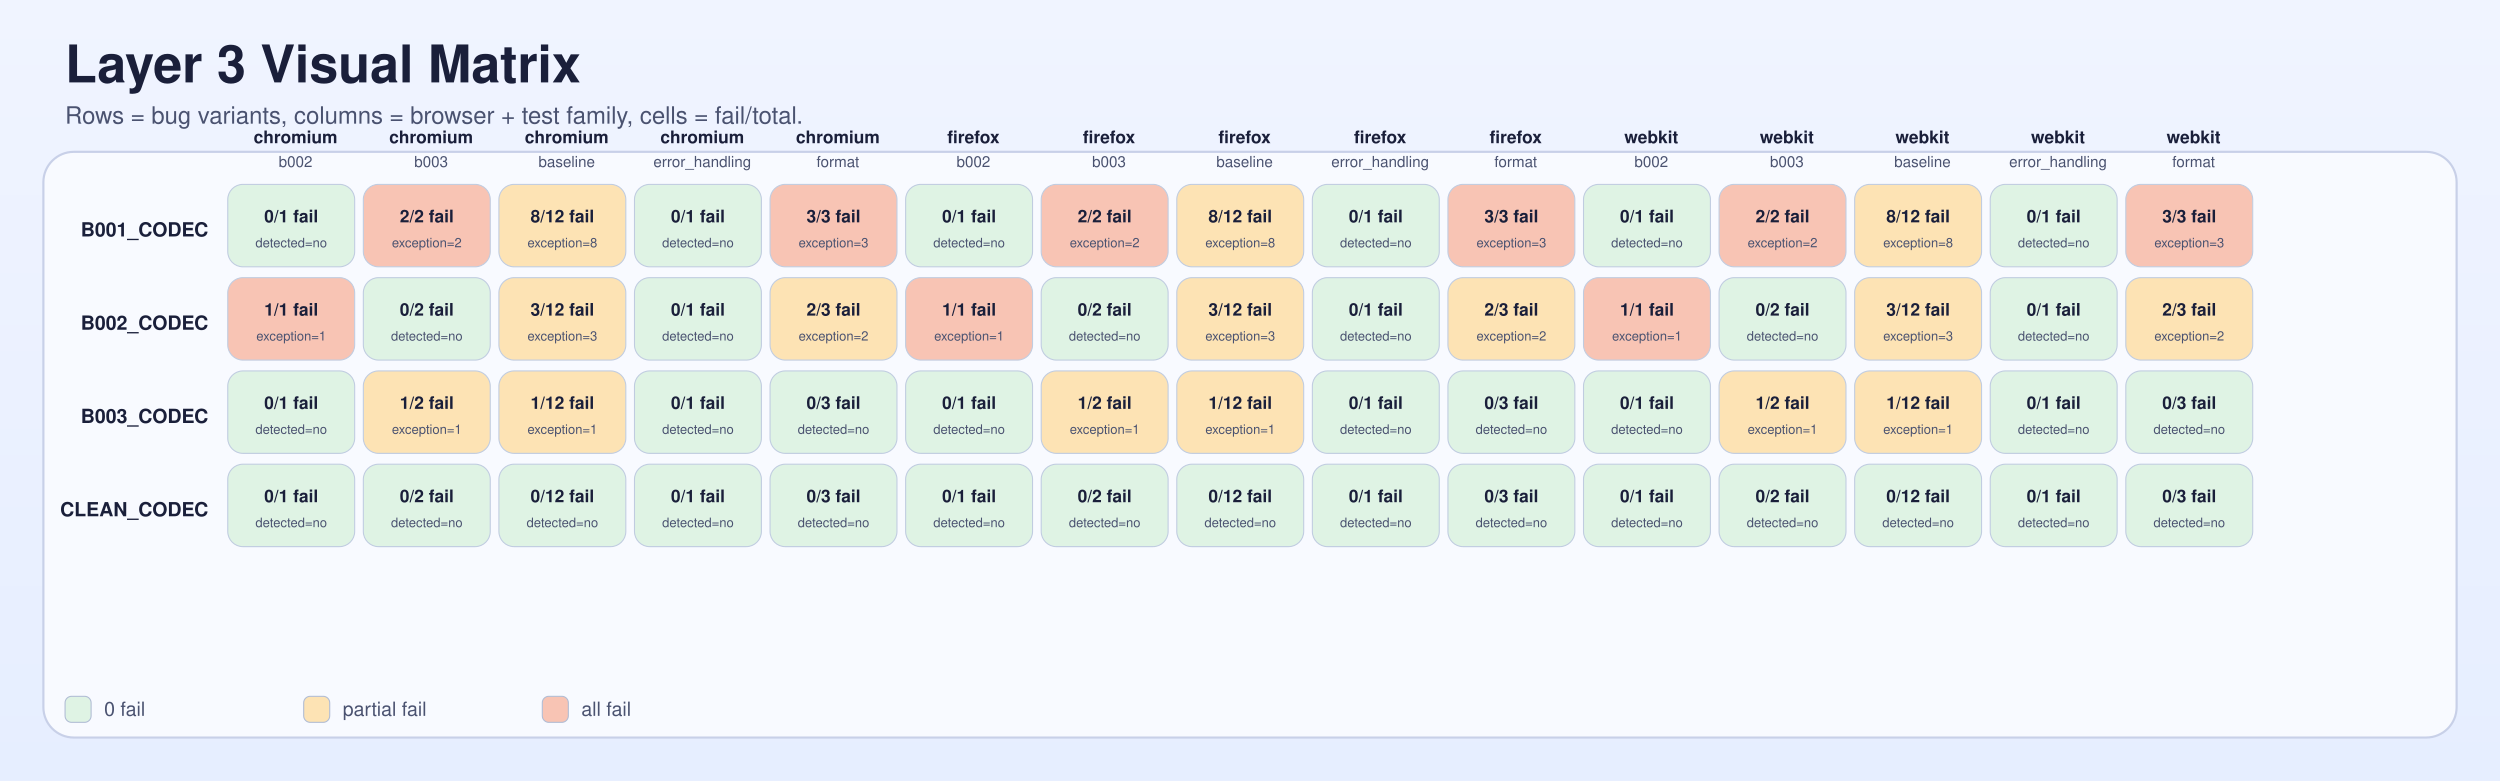
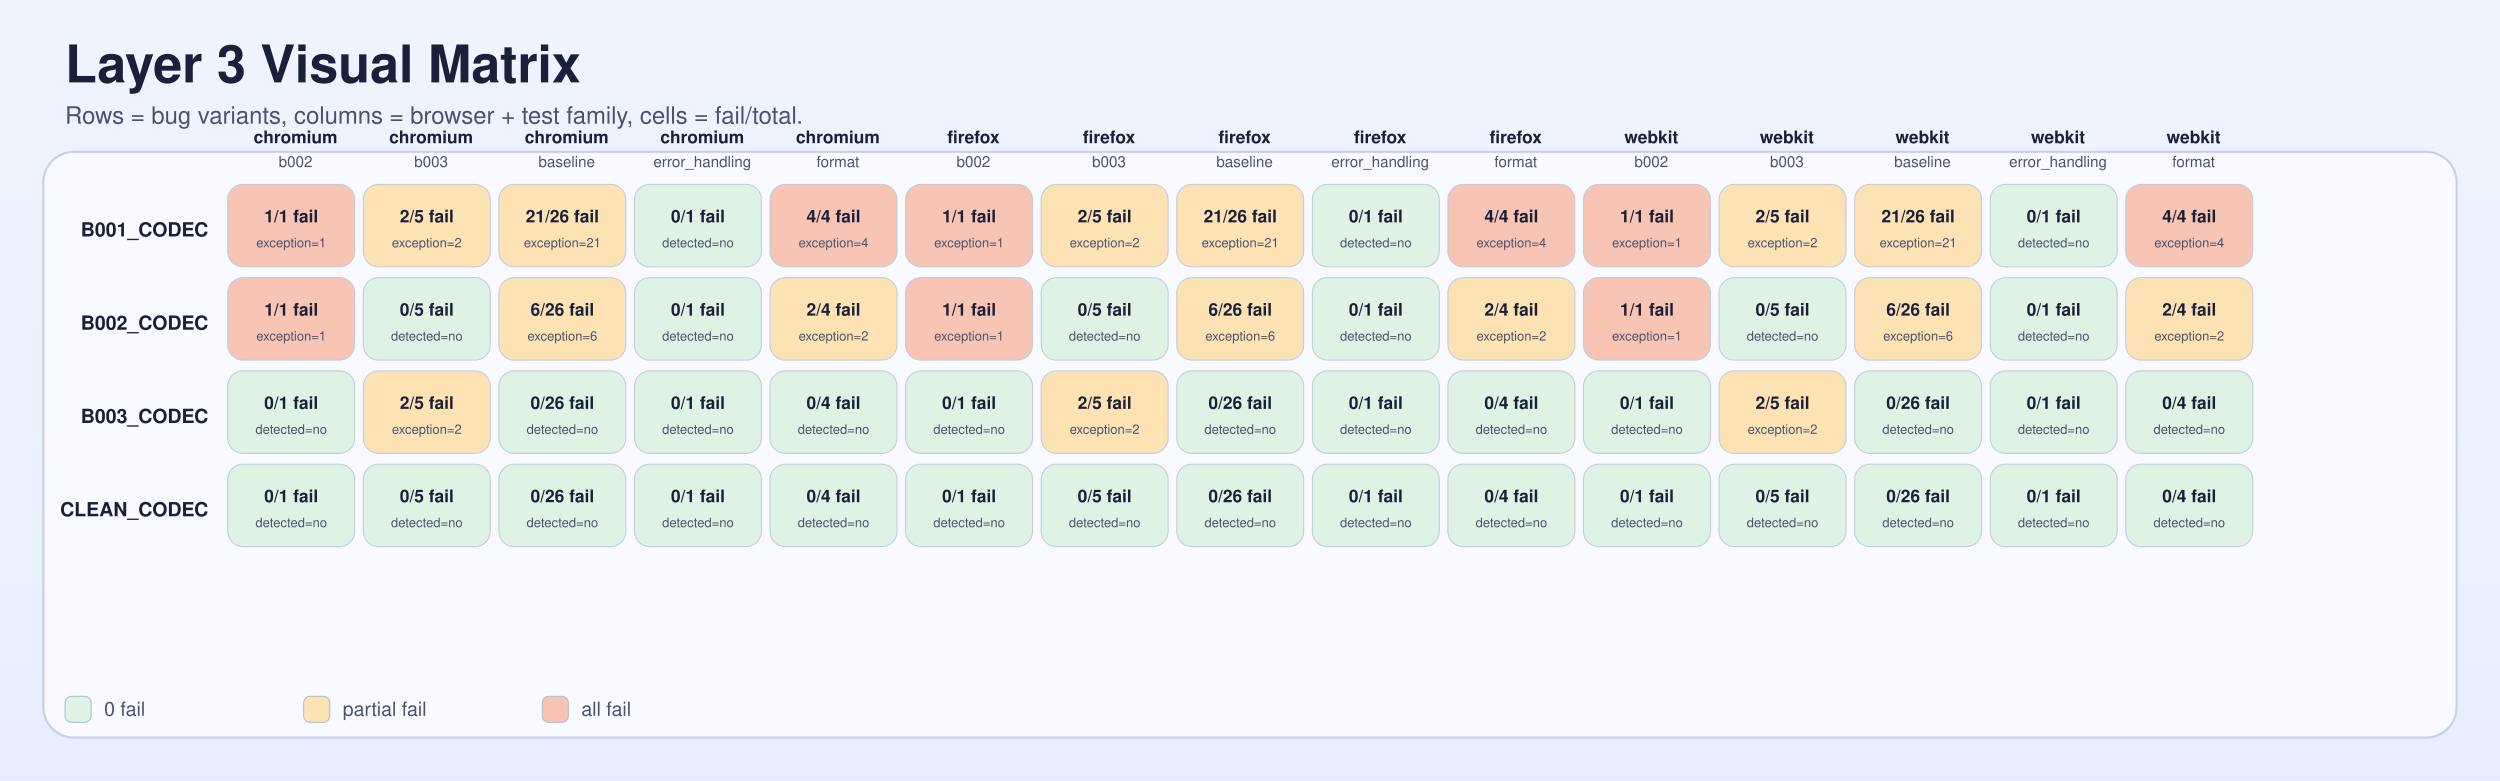
<svg xmlns="http://www.w3.org/2000/svg" viewBox="0 0 2305 720" width="2305" height="720" role="img" aria-label="Layer 3 visual matrix" style="font-family: Helvetica, Arial, sans-serif;">
  <defs>
    <linearGradient id="matrixbg" x1="0" x2="0" y1="0" y2="1">
      <stop offset="0%" stop-color="#f0f4ff" />
      <stop offset="100%" stop-color="#e6eeff" />
    </linearGradient>
  </defs>
  <rect width="2305" height="720" fill="url(#matrixbg)" />
  <text x="60" y="76" font-size="48" font-weight="700" fill="#1a1f3a">Layer 3 Visual Matrix</text>
  <text x="60" y="114" font-size="22" fill="#4a5270">Rows = bug variants, columns = browser + test family, cells = fail/total.</text>
  <rect x="40" y="140" width="2225" height="540" rx="28" fill="#f8faff" stroke="#c8d0e8" stroke-width="2" />
  <rect x="60" y="642" width="24" height="24" rx="6" fill="#dff3e4" stroke="#b0bcd4" />
  <text x="96" y="660" font-size="18" fill="#4a5270">0 fail</text>
  <rect x="280" y="642" width="24" height="24" rx="6" fill="#fde3b4" stroke="#b0bcd4" />
  <text x="316" y="660" font-size="18" fill="#4a5270">partial fail</text>
  <rect x="500" y="642" width="24" height="24" rx="6" fill="#f8c4b4" stroke="#b0bcd4" />
  <text x="536" y="660" font-size="18" fill="#4a5270">all fail</text>
  <text x="272.5" y="132" text-anchor="middle" font-size="16" font-weight="700" fill="#1a1f3a">chromium</text>
  <text x="272.5" y="154" text-anchor="middle" font-size="14" fill="#4a5270">b002</text>
  <text x="397.5" y="132" text-anchor="middle" font-size="16" font-weight="700" fill="#1a1f3a">chromium</text>
  <text x="397.5" y="154" text-anchor="middle" font-size="14" fill="#4a5270">b003</text>
  <text x="522.5" y="132" text-anchor="middle" font-size="16" font-weight="700" fill="#1a1f3a">chromium</text>
  <text x="522.5" y="154" text-anchor="middle" font-size="14" fill="#4a5270">baseline</text>
  <text x="647.5" y="132" text-anchor="middle" font-size="16" font-weight="700" fill="#1a1f3a">chromium</text>
  <text x="647.5" y="154" text-anchor="middle" font-size="14" fill="#4a5270">error_handling</text>
  <text x="772.5" y="132" text-anchor="middle" font-size="16" font-weight="700" fill="#1a1f3a">chromium</text>
  <text x="772.5" y="154" text-anchor="middle" font-size="14" fill="#4a5270">format</text>
  <text x="897.5" y="132" text-anchor="middle" font-size="16" font-weight="700" fill="#1a1f3a">firefox</text>
  <text x="897.5" y="154" text-anchor="middle" font-size="14" fill="#4a5270">b002</text>
  <text x="1022.5" y="132" text-anchor="middle" font-size="16" font-weight="700" fill="#1a1f3a">firefox</text>
  <text x="1022.5" y="154" text-anchor="middle" font-size="14" fill="#4a5270">b003</text>
  <text x="1147.5" y="132" text-anchor="middle" font-size="16" font-weight="700" fill="#1a1f3a">firefox</text>
  <text x="1147.5" y="154" text-anchor="middle" font-size="14" fill="#4a5270">baseline</text>
  <text x="1272.5" y="132" text-anchor="middle" font-size="16" font-weight="700" fill="#1a1f3a">firefox</text>
  <text x="1272.5" y="154" text-anchor="middle" font-size="14" fill="#4a5270">error_handling</text>
  <text x="1397.5" y="132" text-anchor="middle" font-size="16" font-weight="700" fill="#1a1f3a">firefox</text>
  <text x="1397.5" y="154" text-anchor="middle" font-size="14" fill="#4a5270">format</text>
  <text x="1522.5" y="132" text-anchor="middle" font-size="16" font-weight="700" fill="#1a1f3a">webkit</text>
  <text x="1522.5" y="154" text-anchor="middle" font-size="14" fill="#4a5270">b002</text>
  <text x="1647.5" y="132" text-anchor="middle" font-size="16" font-weight="700" fill="#1a1f3a">webkit</text>
  <text x="1647.5" y="154" text-anchor="middle" font-size="14" fill="#4a5270">b003</text>
  <text x="1772.5" y="132" text-anchor="middle" font-size="16" font-weight="700" fill="#1a1f3a">webkit</text>
  <text x="1772.5" y="154" text-anchor="middle" font-size="14" fill="#4a5270">baseline</text>
  <text x="1897.5" y="132" text-anchor="middle" font-size="16" font-weight="700" fill="#1a1f3a">webkit</text>
  <text x="1897.5" y="154" text-anchor="middle" font-size="14" fill="#4a5270">error_handling</text>
  <text x="2022.5" y="132" text-anchor="middle" font-size="16" font-weight="700" fill="#1a1f3a">webkit</text>
  <text x="2022.5" y="154" text-anchor="middle" font-size="14" fill="#4a5270">format</text>
  <text x="192" y="218" text-anchor="end" font-size="18" font-weight="700" fill="#1a1f3a">B001_CODEC</text>
-   <rect x="210" y="170" width="117" height="76" rx="14" fill="#dff3e4" stroke="#c0cce0" />
-   <text x="268.5" y="205" text-anchor="middle" font-size="16" font-weight="700" fill="#1a1f3a">0/1 fail</text>
-   <text x="268.5" y="228" text-anchor="middle" font-size="12" fill="#4a5270">detected=no</text>
-   <rect x="335" y="170" width="117" height="76" rx="14" fill="#f8c4b4" stroke="#c0cce0" />
-   <text x="393.5" y="205" text-anchor="middle" font-size="16" font-weight="700" fill="#1a1f3a">2/2 fail</text>
+   <rect x="210" y="170" width="117" height="76" rx="14" fill="#f8c4b4" stroke="#c0cce0" />
+   <text x="268.5" y="205" text-anchor="middle" font-size="16" font-weight="700" fill="#1a1f3a">1/1 fail</text>
+   <text x="268.5" y="228" text-anchor="middle" font-size="12" fill="#4a5270">exception=1</text>
+   <rect x="335" y="170" width="117" height="76" rx="14" fill="#fde3b4" stroke="#c0cce0" />
+   <text x="393.5" y="205" text-anchor="middle" font-size="16" font-weight="700" fill="#1a1f3a">2/5 fail</text>
  <text x="393.5" y="228" text-anchor="middle" font-size="12" fill="#4a5270">exception=2</text>
  <rect x="460" y="170" width="117" height="76" rx="14" fill="#fde3b4" stroke="#c0cce0" />
-   <text x="518.5" y="205" text-anchor="middle" font-size="16" font-weight="700" fill="#1a1f3a">8/12 fail</text>
-   <text x="518.5" y="228" text-anchor="middle" font-size="12" fill="#4a5270">exception=8</text>
+   <text x="518.5" y="205" text-anchor="middle" font-size="16" font-weight="700" fill="#1a1f3a">21/26 fail</text>
+   <text x="518.5" y="228" text-anchor="middle" font-size="12" fill="#4a5270">exception=21</text>
  <rect x="585" y="170" width="117" height="76" rx="14" fill="#dff3e4" stroke="#c0cce0" />
  <text x="643.5" y="205" text-anchor="middle" font-size="16" font-weight="700" fill="#1a1f3a">0/1 fail</text>
  <text x="643.5" y="228" text-anchor="middle" font-size="12" fill="#4a5270">detected=no</text>
  <rect x="710" y="170" width="117" height="76" rx="14" fill="#f8c4b4" stroke="#c0cce0" />
-   <text x="768.5" y="205" text-anchor="middle" font-size="16" font-weight="700" fill="#1a1f3a">3/3 fail</text>
-   <text x="768.5" y="228" text-anchor="middle" font-size="12" fill="#4a5270">exception=3</text>
-   <rect x="835" y="170" width="117" height="76" rx="14" fill="#dff3e4" stroke="#c0cce0" />
-   <text x="893.5" y="205" text-anchor="middle" font-size="16" font-weight="700" fill="#1a1f3a">0/1 fail</text>
-   <text x="893.5" y="228" text-anchor="middle" font-size="12" fill="#4a5270">detected=no</text>
-   <rect x="960" y="170" width="117" height="76" rx="14" fill="#f8c4b4" stroke="#c0cce0" />
-   <text x="1018.5" y="205" text-anchor="middle" font-size="16" font-weight="700" fill="#1a1f3a">2/2 fail</text>
+   <text x="768.5" y="205" text-anchor="middle" font-size="16" font-weight="700" fill="#1a1f3a">4/4 fail</text>
+   <text x="768.5" y="228" text-anchor="middle" font-size="12" fill="#4a5270">exception=4</text>
+   <rect x="835" y="170" width="117" height="76" rx="14" fill="#f8c4b4" stroke="#c0cce0" />
+   <text x="893.5" y="205" text-anchor="middle" font-size="16" font-weight="700" fill="#1a1f3a">1/1 fail</text>
+   <text x="893.5" y="228" text-anchor="middle" font-size="12" fill="#4a5270">exception=1</text>
+   <rect x="960" y="170" width="117" height="76" rx="14" fill="#fde3b4" stroke="#c0cce0" />
+   <text x="1018.5" y="205" text-anchor="middle" font-size="16" font-weight="700" fill="#1a1f3a">2/5 fail</text>
  <text x="1018.5" y="228" text-anchor="middle" font-size="12" fill="#4a5270">exception=2</text>
  <rect x="1085" y="170" width="117" height="76" rx="14" fill="#fde3b4" stroke="#c0cce0" />
-   <text x="1143.5" y="205" text-anchor="middle" font-size="16" font-weight="700" fill="#1a1f3a">8/12 fail</text>
-   <text x="1143.5" y="228" text-anchor="middle" font-size="12" fill="#4a5270">exception=8</text>
+   <text x="1143.5" y="205" text-anchor="middle" font-size="16" font-weight="700" fill="#1a1f3a">21/26 fail</text>
+   <text x="1143.5" y="228" text-anchor="middle" font-size="12" fill="#4a5270">exception=21</text>
  <rect x="1210" y="170" width="117" height="76" rx="14" fill="#dff3e4" stroke="#c0cce0" />
  <text x="1268.5" y="205" text-anchor="middle" font-size="16" font-weight="700" fill="#1a1f3a">0/1 fail</text>
  <text x="1268.5" y="228" text-anchor="middle" font-size="12" fill="#4a5270">detected=no</text>
  <rect x="1335" y="170" width="117" height="76" rx="14" fill="#f8c4b4" stroke="#c0cce0" />
-   <text x="1393.5" y="205" text-anchor="middle" font-size="16" font-weight="700" fill="#1a1f3a">3/3 fail</text>
-   <text x="1393.5" y="228" text-anchor="middle" font-size="12" fill="#4a5270">exception=3</text>
-   <rect x="1460" y="170" width="117" height="76" rx="14" fill="#dff3e4" stroke="#c0cce0" />
-   <text x="1518.5" y="205" text-anchor="middle" font-size="16" font-weight="700" fill="#1a1f3a">0/1 fail</text>
-   <text x="1518.5" y="228" text-anchor="middle" font-size="12" fill="#4a5270">detected=no</text>
-   <rect x="1585" y="170" width="117" height="76" rx="14" fill="#f8c4b4" stroke="#c0cce0" />
-   <text x="1643.5" y="205" text-anchor="middle" font-size="16" font-weight="700" fill="#1a1f3a">2/2 fail</text>
+   <text x="1393.5" y="205" text-anchor="middle" font-size="16" font-weight="700" fill="#1a1f3a">4/4 fail</text>
+   <text x="1393.5" y="228" text-anchor="middle" font-size="12" fill="#4a5270">exception=4</text>
+   <rect x="1460" y="170" width="117" height="76" rx="14" fill="#f8c4b4" stroke="#c0cce0" />
+   <text x="1518.5" y="205" text-anchor="middle" font-size="16" font-weight="700" fill="#1a1f3a">1/1 fail</text>
+   <text x="1518.5" y="228" text-anchor="middle" font-size="12" fill="#4a5270">exception=1</text>
+   <rect x="1585" y="170" width="117" height="76" rx="14" fill="#fde3b4" stroke="#c0cce0" />
+   <text x="1643.5" y="205" text-anchor="middle" font-size="16" font-weight="700" fill="#1a1f3a">2/5 fail</text>
  <text x="1643.5" y="228" text-anchor="middle" font-size="12" fill="#4a5270">exception=2</text>
  <rect x="1710" y="170" width="117" height="76" rx="14" fill="#fde3b4" stroke="#c0cce0" />
-   <text x="1768.5" y="205" text-anchor="middle" font-size="16" font-weight="700" fill="#1a1f3a">8/12 fail</text>
-   <text x="1768.5" y="228" text-anchor="middle" font-size="12" fill="#4a5270">exception=8</text>
+   <text x="1768.5" y="205" text-anchor="middle" font-size="16" font-weight="700" fill="#1a1f3a">21/26 fail</text>
+   <text x="1768.5" y="228" text-anchor="middle" font-size="12" fill="#4a5270">exception=21</text>
  <rect x="1835" y="170" width="117" height="76" rx="14" fill="#dff3e4" stroke="#c0cce0" />
  <text x="1893.5" y="205" text-anchor="middle" font-size="16" font-weight="700" fill="#1a1f3a">0/1 fail</text>
  <text x="1893.5" y="228" text-anchor="middle" font-size="12" fill="#4a5270">detected=no</text>
  <rect x="1960" y="170" width="117" height="76" rx="14" fill="#f8c4b4" stroke="#c0cce0" />
-   <text x="2018.5" y="205" text-anchor="middle" font-size="16" font-weight="700" fill="#1a1f3a">3/3 fail</text>
-   <text x="2018.5" y="228" text-anchor="middle" font-size="12" fill="#4a5270">exception=3</text>
+   <text x="2018.5" y="205" text-anchor="middle" font-size="16" font-weight="700" fill="#1a1f3a">4/4 fail</text>
+   <text x="2018.5" y="228" text-anchor="middle" font-size="12" fill="#4a5270">exception=4</text>
  <text x="192" y="304" text-anchor="end" font-size="18" font-weight="700" fill="#1a1f3a">B002_CODEC</text>
  <rect x="210" y="256" width="117" height="76" rx="14" fill="#f8c4b4" stroke="#c0cce0" />
  <text x="268.5" y="291" text-anchor="middle" font-size="16" font-weight="700" fill="#1a1f3a">1/1 fail</text>
  <text x="268.5" y="314" text-anchor="middle" font-size="12" fill="#4a5270">exception=1</text>
  <rect x="335" y="256" width="117" height="76" rx="14" fill="#dff3e4" stroke="#c0cce0" />
-   <text x="393.5" y="291" text-anchor="middle" font-size="16" font-weight="700" fill="#1a1f3a">0/2 fail</text>
+   <text x="393.5" y="291" text-anchor="middle" font-size="16" font-weight="700" fill="#1a1f3a">0/5 fail</text>
  <text x="393.5" y="314" text-anchor="middle" font-size="12" fill="#4a5270">detected=no</text>
  <rect x="460" y="256" width="117" height="76" rx="14" fill="#fde3b4" stroke="#c0cce0" />
-   <text x="518.5" y="291" text-anchor="middle" font-size="16" font-weight="700" fill="#1a1f3a">3/12 fail</text>
-   <text x="518.5" y="314" text-anchor="middle" font-size="12" fill="#4a5270">exception=3</text>
+   <text x="518.5" y="291" text-anchor="middle" font-size="16" font-weight="700" fill="#1a1f3a">6/26 fail</text>
+   <text x="518.5" y="314" text-anchor="middle" font-size="12" fill="#4a5270">exception=6</text>
  <rect x="585" y="256" width="117" height="76" rx="14" fill="#dff3e4" stroke="#c0cce0" />
  <text x="643.5" y="291" text-anchor="middle" font-size="16" font-weight="700" fill="#1a1f3a">0/1 fail</text>
  <text x="643.5" y="314" text-anchor="middle" font-size="12" fill="#4a5270">detected=no</text>
  <rect x="710" y="256" width="117" height="76" rx="14" fill="#fde3b4" stroke="#c0cce0" />
-   <text x="768.5" y="291" text-anchor="middle" font-size="16" font-weight="700" fill="#1a1f3a">2/3 fail</text>
+   <text x="768.5" y="291" text-anchor="middle" font-size="16" font-weight="700" fill="#1a1f3a">2/4 fail</text>
  <text x="768.5" y="314" text-anchor="middle" font-size="12" fill="#4a5270">exception=2</text>
  <rect x="835" y="256" width="117" height="76" rx="14" fill="#f8c4b4" stroke="#c0cce0" />
  <text x="893.5" y="291" text-anchor="middle" font-size="16" font-weight="700" fill="#1a1f3a">1/1 fail</text>
  <text x="893.5" y="314" text-anchor="middle" font-size="12" fill="#4a5270">exception=1</text>
  <rect x="960" y="256" width="117" height="76" rx="14" fill="#dff3e4" stroke="#c0cce0" />
-   <text x="1018.5" y="291" text-anchor="middle" font-size="16" font-weight="700" fill="#1a1f3a">0/2 fail</text>
+   <text x="1018.5" y="291" text-anchor="middle" font-size="16" font-weight="700" fill="#1a1f3a">0/5 fail</text>
  <text x="1018.5" y="314" text-anchor="middle" font-size="12" fill="#4a5270">detected=no</text>
  <rect x="1085" y="256" width="117" height="76" rx="14" fill="#fde3b4" stroke="#c0cce0" />
-   <text x="1143.5" y="291" text-anchor="middle" font-size="16" font-weight="700" fill="#1a1f3a">3/12 fail</text>
-   <text x="1143.5" y="314" text-anchor="middle" font-size="12" fill="#4a5270">exception=3</text>
+   <text x="1143.5" y="291" text-anchor="middle" font-size="16" font-weight="700" fill="#1a1f3a">6/26 fail</text>
+   <text x="1143.5" y="314" text-anchor="middle" font-size="12" fill="#4a5270">exception=6</text>
  <rect x="1210" y="256" width="117" height="76" rx="14" fill="#dff3e4" stroke="#c0cce0" />
  <text x="1268.5" y="291" text-anchor="middle" font-size="16" font-weight="700" fill="#1a1f3a">0/1 fail</text>
  <text x="1268.5" y="314" text-anchor="middle" font-size="12" fill="#4a5270">detected=no</text>
  <rect x="1335" y="256" width="117" height="76" rx="14" fill="#fde3b4" stroke="#c0cce0" />
-   <text x="1393.5" y="291" text-anchor="middle" font-size="16" font-weight="700" fill="#1a1f3a">2/3 fail</text>
+   <text x="1393.5" y="291" text-anchor="middle" font-size="16" font-weight="700" fill="#1a1f3a">2/4 fail</text>
  <text x="1393.5" y="314" text-anchor="middle" font-size="12" fill="#4a5270">exception=2</text>
  <rect x="1460" y="256" width="117" height="76" rx="14" fill="#f8c4b4" stroke="#c0cce0" />
  <text x="1518.5" y="291" text-anchor="middle" font-size="16" font-weight="700" fill="#1a1f3a">1/1 fail</text>
  <text x="1518.5" y="314" text-anchor="middle" font-size="12" fill="#4a5270">exception=1</text>
  <rect x="1585" y="256" width="117" height="76" rx="14" fill="#dff3e4" stroke="#c0cce0" />
-   <text x="1643.5" y="291" text-anchor="middle" font-size="16" font-weight="700" fill="#1a1f3a">0/2 fail</text>
+   <text x="1643.5" y="291" text-anchor="middle" font-size="16" font-weight="700" fill="#1a1f3a">0/5 fail</text>
  <text x="1643.5" y="314" text-anchor="middle" font-size="12" fill="#4a5270">detected=no</text>
  <rect x="1710" y="256" width="117" height="76" rx="14" fill="#fde3b4" stroke="#c0cce0" />
-   <text x="1768.5" y="291" text-anchor="middle" font-size="16" font-weight="700" fill="#1a1f3a">3/12 fail</text>
-   <text x="1768.5" y="314" text-anchor="middle" font-size="12" fill="#4a5270">exception=3</text>
+   <text x="1768.5" y="291" text-anchor="middle" font-size="16" font-weight="700" fill="#1a1f3a">6/26 fail</text>
+   <text x="1768.5" y="314" text-anchor="middle" font-size="12" fill="#4a5270">exception=6</text>
  <rect x="1835" y="256" width="117" height="76" rx="14" fill="#dff3e4" stroke="#c0cce0" />
  <text x="1893.5" y="291" text-anchor="middle" font-size="16" font-weight="700" fill="#1a1f3a">0/1 fail</text>
  <text x="1893.5" y="314" text-anchor="middle" font-size="12" fill="#4a5270">detected=no</text>
  <rect x="1960" y="256" width="117" height="76" rx="14" fill="#fde3b4" stroke="#c0cce0" />
-   <text x="2018.5" y="291" text-anchor="middle" font-size="16" font-weight="700" fill="#1a1f3a">2/3 fail</text>
+   <text x="2018.5" y="291" text-anchor="middle" font-size="16" font-weight="700" fill="#1a1f3a">2/4 fail</text>
  <text x="2018.5" y="314" text-anchor="middle" font-size="12" fill="#4a5270">exception=2</text>
  <text x="192" y="390" text-anchor="end" font-size="18" font-weight="700" fill="#1a1f3a">B003_CODEC</text>
  <rect x="210" y="342" width="117" height="76" rx="14" fill="#dff3e4" stroke="#c0cce0" />
  <text x="268.5" y="377" text-anchor="middle" font-size="16" font-weight="700" fill="#1a1f3a">0/1 fail</text>
  <text x="268.5" y="400" text-anchor="middle" font-size="12" fill="#4a5270">detected=no</text>
  <rect x="335" y="342" width="117" height="76" rx="14" fill="#fde3b4" stroke="#c0cce0" />
-   <text x="393.5" y="377" text-anchor="middle" font-size="16" font-weight="700" fill="#1a1f3a">1/2 fail</text>
-   <text x="393.5" y="400" text-anchor="middle" font-size="12" fill="#4a5270">exception=1</text>
-   <rect x="460" y="342" width="117" height="76" rx="14" fill="#fde3b4" stroke="#c0cce0" />
-   <text x="518.5" y="377" text-anchor="middle" font-size="16" font-weight="700" fill="#1a1f3a">1/12 fail</text>
-   <text x="518.5" y="400" text-anchor="middle" font-size="12" fill="#4a5270">exception=1</text>
+   <text x="393.5" y="377" text-anchor="middle" font-size="16" font-weight="700" fill="#1a1f3a">2/5 fail</text>
+   <text x="393.5" y="400" text-anchor="middle" font-size="12" fill="#4a5270">exception=2</text>
+   <rect x="460" y="342" width="117" height="76" rx="14" fill="#dff3e4" stroke="#c0cce0" />
+   <text x="518.5" y="377" text-anchor="middle" font-size="16" font-weight="700" fill="#1a1f3a">0/26 fail</text>
+   <text x="518.5" y="400" text-anchor="middle" font-size="12" fill="#4a5270">detected=no</text>
  <rect x="585" y="342" width="117" height="76" rx="14" fill="#dff3e4" stroke="#c0cce0" />
  <text x="643.5" y="377" text-anchor="middle" font-size="16" font-weight="700" fill="#1a1f3a">0/1 fail</text>
  <text x="643.5" y="400" text-anchor="middle" font-size="12" fill="#4a5270">detected=no</text>
  <rect x="710" y="342" width="117" height="76" rx="14" fill="#dff3e4" stroke="#c0cce0" />
-   <text x="768.5" y="377" text-anchor="middle" font-size="16" font-weight="700" fill="#1a1f3a">0/3 fail</text>
+   <text x="768.5" y="377" text-anchor="middle" font-size="16" font-weight="700" fill="#1a1f3a">0/4 fail</text>
  <text x="768.5" y="400" text-anchor="middle" font-size="12" fill="#4a5270">detected=no</text>
  <rect x="835" y="342" width="117" height="76" rx="14" fill="#dff3e4" stroke="#c0cce0" />
  <text x="893.5" y="377" text-anchor="middle" font-size="16" font-weight="700" fill="#1a1f3a">0/1 fail</text>
  <text x="893.5" y="400" text-anchor="middle" font-size="12" fill="#4a5270">detected=no</text>
  <rect x="960" y="342" width="117" height="76" rx="14" fill="#fde3b4" stroke="#c0cce0" />
-   <text x="1018.5" y="377" text-anchor="middle" font-size="16" font-weight="700" fill="#1a1f3a">1/2 fail</text>
-   <text x="1018.5" y="400" text-anchor="middle" font-size="12" fill="#4a5270">exception=1</text>
-   <rect x="1085" y="342" width="117" height="76" rx="14" fill="#fde3b4" stroke="#c0cce0" />
-   <text x="1143.5" y="377" text-anchor="middle" font-size="16" font-weight="700" fill="#1a1f3a">1/12 fail</text>
-   <text x="1143.5" y="400" text-anchor="middle" font-size="12" fill="#4a5270">exception=1</text>
+   <text x="1018.5" y="377" text-anchor="middle" font-size="16" font-weight="700" fill="#1a1f3a">2/5 fail</text>
+   <text x="1018.5" y="400" text-anchor="middle" font-size="12" fill="#4a5270">exception=2</text>
+   <rect x="1085" y="342" width="117" height="76" rx="14" fill="#dff3e4" stroke="#c0cce0" />
+   <text x="1143.5" y="377" text-anchor="middle" font-size="16" font-weight="700" fill="#1a1f3a">0/26 fail</text>
+   <text x="1143.5" y="400" text-anchor="middle" font-size="12" fill="#4a5270">detected=no</text>
  <rect x="1210" y="342" width="117" height="76" rx="14" fill="#dff3e4" stroke="#c0cce0" />
  <text x="1268.5" y="377" text-anchor="middle" font-size="16" font-weight="700" fill="#1a1f3a">0/1 fail</text>
  <text x="1268.5" y="400" text-anchor="middle" font-size="12" fill="#4a5270">detected=no</text>
  <rect x="1335" y="342" width="117" height="76" rx="14" fill="#dff3e4" stroke="#c0cce0" />
-   <text x="1393.5" y="377" text-anchor="middle" font-size="16" font-weight="700" fill="#1a1f3a">0/3 fail</text>
+   <text x="1393.5" y="377" text-anchor="middle" font-size="16" font-weight="700" fill="#1a1f3a">0/4 fail</text>
  <text x="1393.5" y="400" text-anchor="middle" font-size="12" fill="#4a5270">detected=no</text>
  <rect x="1460" y="342" width="117" height="76" rx="14" fill="#dff3e4" stroke="#c0cce0" />
  <text x="1518.5" y="377" text-anchor="middle" font-size="16" font-weight="700" fill="#1a1f3a">0/1 fail</text>
  <text x="1518.5" y="400" text-anchor="middle" font-size="12" fill="#4a5270">detected=no</text>
  <rect x="1585" y="342" width="117" height="76" rx="14" fill="#fde3b4" stroke="#c0cce0" />
-   <text x="1643.5" y="377" text-anchor="middle" font-size="16" font-weight="700" fill="#1a1f3a">1/2 fail</text>
-   <text x="1643.5" y="400" text-anchor="middle" font-size="12" fill="#4a5270">exception=1</text>
-   <rect x="1710" y="342" width="117" height="76" rx="14" fill="#fde3b4" stroke="#c0cce0" />
-   <text x="1768.5" y="377" text-anchor="middle" font-size="16" font-weight="700" fill="#1a1f3a">1/12 fail</text>
-   <text x="1768.5" y="400" text-anchor="middle" font-size="12" fill="#4a5270">exception=1</text>
+   <text x="1643.5" y="377" text-anchor="middle" font-size="16" font-weight="700" fill="#1a1f3a">2/5 fail</text>
+   <text x="1643.5" y="400" text-anchor="middle" font-size="12" fill="#4a5270">exception=2</text>
+   <rect x="1710" y="342" width="117" height="76" rx="14" fill="#dff3e4" stroke="#c0cce0" />
+   <text x="1768.5" y="377" text-anchor="middle" font-size="16" font-weight="700" fill="#1a1f3a">0/26 fail</text>
+   <text x="1768.5" y="400" text-anchor="middle" font-size="12" fill="#4a5270">detected=no</text>
  <rect x="1835" y="342" width="117" height="76" rx="14" fill="#dff3e4" stroke="#c0cce0" />
  <text x="1893.5" y="377" text-anchor="middle" font-size="16" font-weight="700" fill="#1a1f3a">0/1 fail</text>
  <text x="1893.5" y="400" text-anchor="middle" font-size="12" fill="#4a5270">detected=no</text>
  <rect x="1960" y="342" width="117" height="76" rx="14" fill="#dff3e4" stroke="#c0cce0" />
-   <text x="2018.5" y="377" text-anchor="middle" font-size="16" font-weight="700" fill="#1a1f3a">0/3 fail</text>
+   <text x="2018.5" y="377" text-anchor="middle" font-size="16" font-weight="700" fill="#1a1f3a">0/4 fail</text>
  <text x="2018.5" y="400" text-anchor="middle" font-size="12" fill="#4a5270">detected=no</text>
  <text x="192" y="476" text-anchor="end" font-size="18" font-weight="700" fill="#1a1f3a">CLEAN_CODEC</text>
  <rect x="210" y="428" width="117" height="76" rx="14" fill="#dff3e4" stroke="#c0cce0" />
  <text x="268.5" y="463" text-anchor="middle" font-size="16" font-weight="700" fill="#1a1f3a">0/1 fail</text>
  <text x="268.5" y="486" text-anchor="middle" font-size="12" fill="#4a5270">detected=no</text>
  <rect x="335" y="428" width="117" height="76" rx="14" fill="#dff3e4" stroke="#c0cce0" />
-   <text x="393.5" y="463" text-anchor="middle" font-size="16" font-weight="700" fill="#1a1f3a">0/2 fail</text>
+   <text x="393.5" y="463" text-anchor="middle" font-size="16" font-weight="700" fill="#1a1f3a">0/5 fail</text>
  <text x="393.5" y="486" text-anchor="middle" font-size="12" fill="#4a5270">detected=no</text>
  <rect x="460" y="428" width="117" height="76" rx="14" fill="#dff3e4" stroke="#c0cce0" />
-   <text x="518.5" y="463" text-anchor="middle" font-size="16" font-weight="700" fill="#1a1f3a">0/12 fail</text>
+   <text x="518.5" y="463" text-anchor="middle" font-size="16" font-weight="700" fill="#1a1f3a">0/26 fail</text>
  <text x="518.5" y="486" text-anchor="middle" font-size="12" fill="#4a5270">detected=no</text>
  <rect x="585" y="428" width="117" height="76" rx="14" fill="#dff3e4" stroke="#c0cce0" />
  <text x="643.5" y="463" text-anchor="middle" font-size="16" font-weight="700" fill="#1a1f3a">0/1 fail</text>
  <text x="643.5" y="486" text-anchor="middle" font-size="12" fill="#4a5270">detected=no</text>
  <rect x="710" y="428" width="117" height="76" rx="14" fill="#dff3e4" stroke="#c0cce0" />
-   <text x="768.5" y="463" text-anchor="middle" font-size="16" font-weight="700" fill="#1a1f3a">0/3 fail</text>
+   <text x="768.5" y="463" text-anchor="middle" font-size="16" font-weight="700" fill="#1a1f3a">0/4 fail</text>
  <text x="768.5" y="486" text-anchor="middle" font-size="12" fill="#4a5270">detected=no</text>
  <rect x="835" y="428" width="117" height="76" rx="14" fill="#dff3e4" stroke="#c0cce0" />
  <text x="893.5" y="463" text-anchor="middle" font-size="16" font-weight="700" fill="#1a1f3a">0/1 fail</text>
  <text x="893.5" y="486" text-anchor="middle" font-size="12" fill="#4a5270">detected=no</text>
  <rect x="960" y="428" width="117" height="76" rx="14" fill="#dff3e4" stroke="#c0cce0" />
-   <text x="1018.5" y="463" text-anchor="middle" font-size="16" font-weight="700" fill="#1a1f3a">0/2 fail</text>
+   <text x="1018.5" y="463" text-anchor="middle" font-size="16" font-weight="700" fill="#1a1f3a">0/5 fail</text>
  <text x="1018.5" y="486" text-anchor="middle" font-size="12" fill="#4a5270">detected=no</text>
  <rect x="1085" y="428" width="117" height="76" rx="14" fill="#dff3e4" stroke="#c0cce0" />
-   <text x="1143.5" y="463" text-anchor="middle" font-size="16" font-weight="700" fill="#1a1f3a">0/12 fail</text>
+   <text x="1143.5" y="463" text-anchor="middle" font-size="16" font-weight="700" fill="#1a1f3a">0/26 fail</text>
  <text x="1143.5" y="486" text-anchor="middle" font-size="12" fill="#4a5270">detected=no</text>
  <rect x="1210" y="428" width="117" height="76" rx="14" fill="#dff3e4" stroke="#c0cce0" />
  <text x="1268.5" y="463" text-anchor="middle" font-size="16" font-weight="700" fill="#1a1f3a">0/1 fail</text>
  <text x="1268.5" y="486" text-anchor="middle" font-size="12" fill="#4a5270">detected=no</text>
  <rect x="1335" y="428" width="117" height="76" rx="14" fill="#dff3e4" stroke="#c0cce0" />
-   <text x="1393.5" y="463" text-anchor="middle" font-size="16" font-weight="700" fill="#1a1f3a">0/3 fail</text>
+   <text x="1393.5" y="463" text-anchor="middle" font-size="16" font-weight="700" fill="#1a1f3a">0/4 fail</text>
  <text x="1393.5" y="486" text-anchor="middle" font-size="12" fill="#4a5270">detected=no</text>
  <rect x="1460" y="428" width="117" height="76" rx="14" fill="#dff3e4" stroke="#c0cce0" />
  <text x="1518.5" y="463" text-anchor="middle" font-size="16" font-weight="700" fill="#1a1f3a">0/1 fail</text>
  <text x="1518.5" y="486" text-anchor="middle" font-size="12" fill="#4a5270">detected=no</text>
  <rect x="1585" y="428" width="117" height="76" rx="14" fill="#dff3e4" stroke="#c0cce0" />
-   <text x="1643.5" y="463" text-anchor="middle" font-size="16" font-weight="700" fill="#1a1f3a">0/2 fail</text>
+   <text x="1643.5" y="463" text-anchor="middle" font-size="16" font-weight="700" fill="#1a1f3a">0/5 fail</text>
  <text x="1643.5" y="486" text-anchor="middle" font-size="12" fill="#4a5270">detected=no</text>
  <rect x="1710" y="428" width="117" height="76" rx="14" fill="#dff3e4" stroke="#c0cce0" />
-   <text x="1768.5" y="463" text-anchor="middle" font-size="16" font-weight="700" fill="#1a1f3a">0/12 fail</text>
+   <text x="1768.5" y="463" text-anchor="middle" font-size="16" font-weight="700" fill="#1a1f3a">0/26 fail</text>
  <text x="1768.5" y="486" text-anchor="middle" font-size="12" fill="#4a5270">detected=no</text>
  <rect x="1835" y="428" width="117" height="76" rx="14" fill="#dff3e4" stroke="#c0cce0" />
  <text x="1893.5" y="463" text-anchor="middle" font-size="16" font-weight="700" fill="#1a1f3a">0/1 fail</text>
  <text x="1893.5" y="486" text-anchor="middle" font-size="12" fill="#4a5270">detected=no</text>
  <rect x="1960" y="428" width="117" height="76" rx="14" fill="#dff3e4" stroke="#c0cce0" />
-   <text x="2018.5" y="463" text-anchor="middle" font-size="16" font-weight="700" fill="#1a1f3a">0/3 fail</text>
+   <text x="2018.5" y="463" text-anchor="middle" font-size="16" font-weight="700" fill="#1a1f3a">0/4 fail</text>
  <text x="2018.5" y="486" text-anchor="middle" font-size="12" fill="#4a5270">detected=no</text>
</svg>
